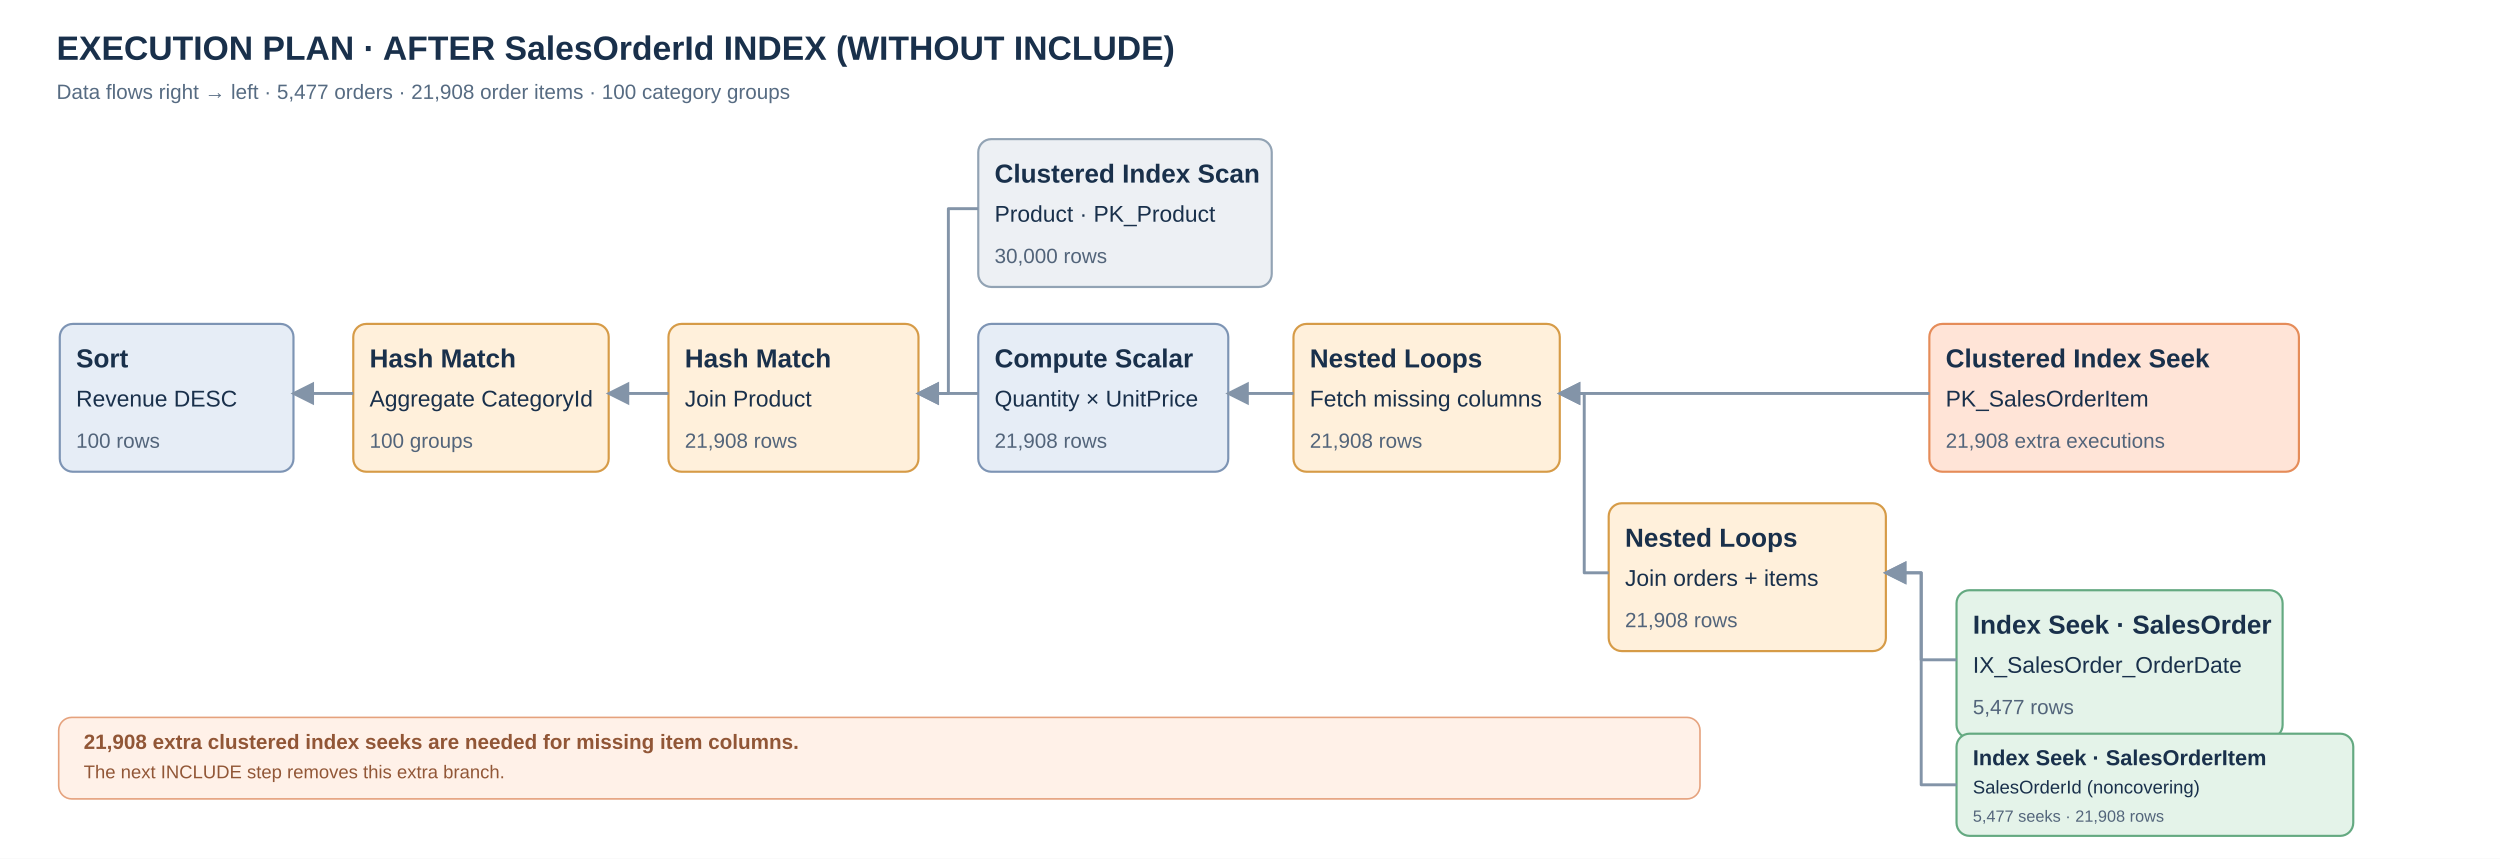
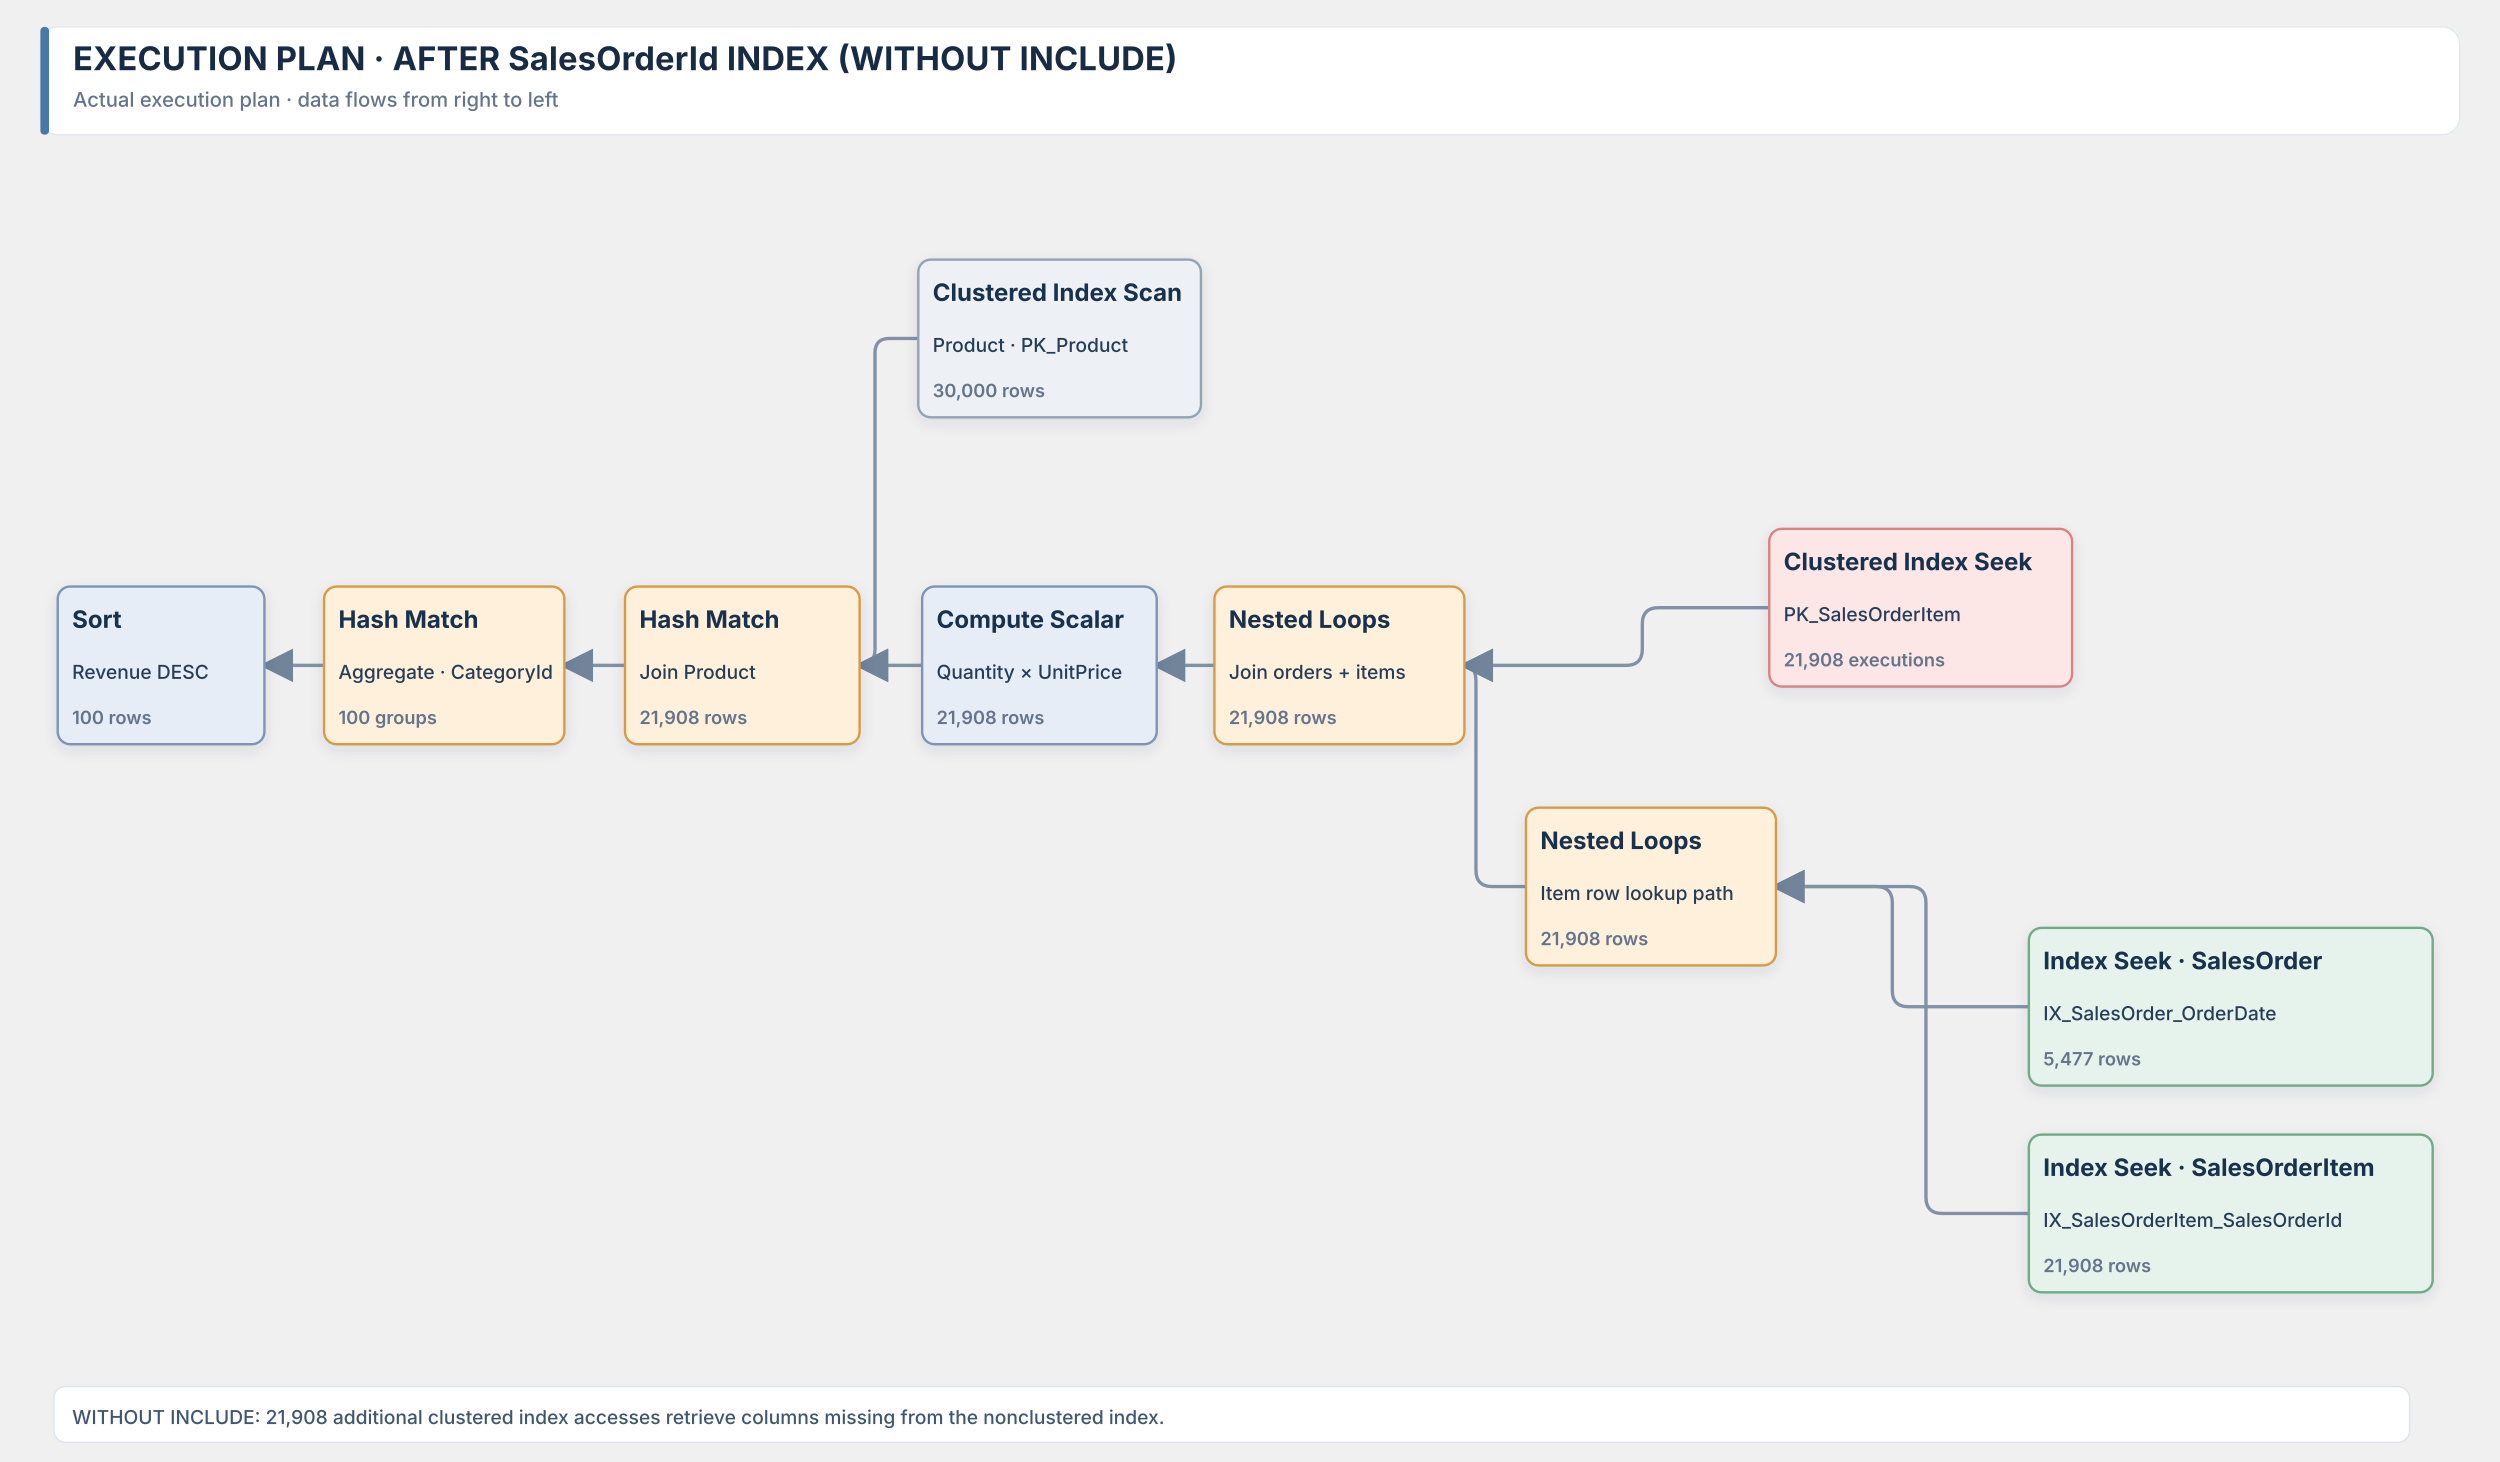
- <svg xmlns="http://www.w3.org/2000/svg" width="2300" height="790" viewBox="0 0 2300 790">
+ <svg xmlns="http://www.w3.org/2000/svg" width="2600" height="1520" viewBox="0 0 2600 1520">
  <defs>
-     <marker id="arrow" markerWidth="8" markerHeight="8" refX="7" refY="4" orient="auto">
-       <path d="M0,0 L8,4 L0,8 Z" fill="#8394a8" />
+     <filter id="shadow" x="-15%" y="-15%" width="130%" height="145%">
+       <feDropShadow dx="0" dy="5" stdDeviation="7" flood-color="#20364f" flood-opacity=".10" />
+     </filter>
+     <marker id="arrow" markerWidth="10" markerHeight="10" refX="8.5" refY="5" orient="auto">
+       <path d="M0,0 L10,5 L0,10 Z" fill="#71849a" />
    </marker>
+     <style>
+       text { font-family: Inter, "Segoe UI", Arial, Helvetica, sans-serif; }
+       .heading { fill:#172b45; font-size:34px; font-weight:750; letter-spacing:.2px; }
+       .subheading { fill:#64748b; font-size:21px; font-weight:450; }
+       .connector { stroke:#8192a7; stroke-width:3.5; fill:none; marker-end:url(#arrow); stroke-linecap:round; stroke-linejoin:round; }
+       .node { stroke-width:2.5; filter:url(#shadow); }
+       .op { fill:#18314d; font-size:25px; font-weight:700; }
+       .detail { fill:#263d57; font-size:20px; font-weight:500; }
+       .metric { fill:#64748b; font-size:19px; font-weight:600; }
+       .note { fill:#405670; font-size:20px; font-weight:550; }
+     </style>
  </defs>
-   <rect width="100%" height="100%" fill="white" />
-   <text x="52" y="55" font-family="Arial,sans-serif" font-size="31" font-weight="bold" fill="#19304b">EXECUTION PLAN · AFTER SalesOrderId INDEX (WITHOUT INCLUDE)</text>
-   <text x="52" y="91" font-family="Arial,sans-serif" font-size="19" fill="#566b82">Data flows right → left · 5,477 orders · 21,908 order items · 100 category groups</text>
-   <rect x="55" y="298" width="215" height="136" rx="12" fill="#e6edf6" stroke="#7d94b4" stroke-width="2" />
-   <text x="70" y="338" font-family="Arial,Helvetica,sans-serif" font-size="24" font-weight="bold" fill="#19304b">Sort</text>
-   <text x="70" y="374" font-family="Arial,Helvetica,sans-serif" font-size="21" font-weight="normal" fill="#19304b">Revenue DESC</text>
-   <text x="70" y="412" font-family="Arial,Helvetica,sans-serif" font-size="19" font-weight="normal" fill="#52647a">100 rows</text>
-   <rect x="325" y="298" width="235" height="136" rx="12" fill="#fff0db" stroke="#d69b47" stroke-width="2" />
-   <text x="340" y="338" font-family="Arial,Helvetica,sans-serif" font-size="24" font-weight="bold" fill="#19304b">Hash Match</text>
-   <text x="340" y="374" font-family="Arial,Helvetica,sans-serif" font-size="21" font-weight="normal" fill="#19304b">Aggregate CategoryId</text>
-   <text x="340" y="412" font-family="Arial,Helvetica,sans-serif" font-size="19" font-weight="normal" fill="#52647a">100 groups</text>
-   <rect x="615" y="298" width="230" height="136" rx="12" fill="#fff0db" stroke="#d69b47" stroke-width="2" />
-   <text x="630" y="338" font-family="Arial,Helvetica,sans-serif" font-size="24" font-weight="bold" fill="#19304b">Hash Match</text>
-   <text x="630" y="374" font-family="Arial,Helvetica,sans-serif" font-size="21" font-weight="normal" fill="#19304b">Join Product</text>
-   <text x="630" y="412" font-family="Arial,Helvetica,sans-serif" font-size="19" font-weight="normal" fill="#52647a">21,908 rows</text>
-   <rect x="900" y="298" width="230" height="136" rx="12" fill="#e6edf6" stroke="#7d94b4" stroke-width="2" />
-   <text x="915" y="338" font-family="Arial,Helvetica,sans-serif" font-size="24" font-weight="bold" fill="#19304b">Compute Scalar</text>
-   <text x="915" y="374" font-family="Arial,Helvetica,sans-serif" font-size="21" font-weight="normal" fill="#19304b">Quantity × UnitPrice</text>
-   <text x="915" y="412" font-family="Arial,Helvetica,sans-serif" font-size="19" font-weight="normal" fill="#52647a">21,908 rows</text>
-   <rect x="900" y="128" width="270" height="136" rx="12" fill="#edf0f4" stroke="#92a3b4" stroke-width="2" />
-   <text x="915" y="168" font-family="Arial,Helvetica,sans-serif" font-size="24" font-weight="bold" fill="#19304b">Clustered Index Scan</text>
-   <text x="915" y="204" font-family="Arial,Helvetica,sans-serif" font-size="21" font-weight="normal" fill="#19304b">Product · PK_Product</text>
-   <text x="915" y="242" font-family="Arial,Helvetica,sans-serif" font-size="19" font-weight="normal" fill="#52647a">30,000 rows</text>
-   <rect x="1190" y="298" width="245" height="136" rx="12" fill="#fff0db" stroke="#d69b47" stroke-width="2" />
-   <text x="1205" y="338" font-family="Arial,Helvetica,sans-serif" font-size="24" font-weight="bold" fill="#19304b">Nested Loops</text>
-   <text x="1205" y="374" font-family="Arial,Helvetica,sans-serif" font-size="21" font-weight="normal" fill="#19304b">Fetch missing columns</text>
-   <text x="1205" y="412" font-family="Arial,Helvetica,sans-serif" font-size="19" font-weight="normal" fill="#52647a">21,908 rows</text>
-   <rect x="1480" y="463" width="255" height="136" rx="12" fill="#fff0db" stroke="#d69b47" stroke-width="2" />
-   <text x="1495" y="503" font-family="Arial,Helvetica,sans-serif" font-size="24" font-weight="bold" fill="#19304b">Nested Loops</text>
-   <text x="1495" y="539" font-family="Arial,Helvetica,sans-serif" font-size="21" font-weight="normal" fill="#19304b">Join orders + items</text>
-   <text x="1495" y="577" font-family="Arial,Helvetica,sans-serif" font-size="19" font-weight="normal" fill="#52647a">21,908 rows</text>
-   <rect x="1775" y="298" width="340" height="136" rx="12" fill="#ffe4d7" stroke="#e58c59" stroke-width="2" />
-   <text x="1790" y="338" font-family="Arial,Helvetica,sans-serif" font-size="24" font-weight="bold" fill="#19304b">Clustered Index Seek</text>
-   <text x="1790" y="374" font-family="Arial,Helvetica,sans-serif" font-size="21" font-weight="normal" fill="#19304b">PK_SalesOrderItem</text>
-   <text x="1790" y="412" font-family="Arial,Helvetica,sans-serif" font-size="19" font-weight="normal" fill="#52647a">21,908 extra executions</text>
-   <rect x="1800" y="543" width="300" height="136" rx="12" fill="#e4f3e9" stroke="#64a981" stroke-width="2" />
-   <text x="1815" y="583" font-family="Arial,Helvetica,sans-serif" font-size="24" font-weight="bold" fill="#19304b">Index Seek · SalesOrder</text>
-   <text x="1815" y="619" font-family="Arial,Helvetica,sans-serif" font-size="21" font-weight="normal" fill="#19304b">IX_SalesOrder_OrderDate</text>
-   <text x="1815" y="657" font-family="Arial,Helvetica,sans-serif" font-size="19" font-weight="normal" fill="#52647a">5,477 rows</text>
-   <rect x="1800" y="675" width="365" height="94" rx="12" fill="#e4f3e9" stroke="#64a981" stroke-width="2" />
-   <text x="1815" y="704" font-family="Arial,Helvetica,sans-serif" font-size="20" font-weight="bold" fill="#19304b">Index Seek · SalesOrderItem</text>
-   <text x="1815" y="730" font-family="Arial,Helvetica,sans-serif" font-size="17" font-weight="normal" fill="#19304b">SalesOrderId (noncovering)</text>
-   <text x="1815" y="756" font-family="Arial,Helvetica,sans-serif" font-size="15" font-weight="normal" fill="#52647a">5,477 seeks · 21,908 rows</text>
-   <path d="M 325 362.0 L 297.5 362.0 L 297.5 362.0 L 270 362.0" fill="none" stroke="#8394a8" stroke-width="2.7" stroke-linejoin="round" marker-end="url(#arrow)" />
-   <path d="M 615 362.0 L 587.5 362.0 L 587.5 362.0 L 560 362.0" fill="none" stroke="#8394a8" stroke-width="2.7" stroke-linejoin="round" marker-end="url(#arrow)" />
-   <path d="M 900 362.0 L 872.5 362.0 L 872.5 362.0 L 845 362.0" fill="none" stroke="#8394a8" stroke-width="2.7" stroke-linejoin="round" marker-end="url(#arrow)" />
-   <path d="M 900 192.0 L 872.5 192.0 L 872.5 362.0 L 845 362.0" fill="none" stroke="#8394a8" stroke-width="2.7" stroke-linejoin="round" marker-end="url(#arrow)" />
-   <path d="M 1190 362.0 L 1160.0 362.0 L 1160.0 362.0 L 1130 362.0" fill="none" stroke="#8394a8" stroke-width="2.7" stroke-linejoin="round" marker-end="url(#arrow)" />
-   <path d="M 1480 527.0 L 1457.5 527.0 L 1457.5 362.0 L 1435 362.0" fill="none" stroke="#8394a8" stroke-width="2.7" stroke-linejoin="round" marker-end="url(#arrow)" />
-   <path d="M 1775 362.0 L 1605.0 362.0 L 1605.0 362.0 L 1435 362.0" fill="none" stroke="#8394a8" stroke-width="2.7" stroke-linejoin="round" marker-end="url(#arrow)" />
-   <path d="M 1800 607.0 L 1767.5 607.0 L 1767.5 527.0 L 1735 527.0" fill="none" stroke="#8394a8" stroke-width="2.7" stroke-linejoin="round" marker-end="url(#arrow)" />
-   <path d="M 1800 722.0 L 1767.5 722.0 L 1767.5 527.0 L 1735 527.0" fill="none" stroke="#8394a8" stroke-width="2.7" stroke-linejoin="round" marker-end="url(#arrow)" />
-   <rect x="54" y="660" width="1510" height="75" rx="12" fill="#fff1e8" stroke="#e5a27d" stroke-width="1.5" />
-   <text x="77" y="689" font-family="Arial,sans-serif" font-size="19" font-weight="bold" fill="#915636">21,908 extra clustered index seeks are needed for missing item columns.</text>
-   <text x="77" y="716" font-family="Arial,sans-serif" font-size="17" fill="#915636">The next INCLUDE step removes this extra branch.</text>
+   <rect x="42" y="28" width="2516" height="112" rx="18" fill="#ffffff" stroke="#e2e8f0" stroke-width="1.5" />
+   <rect x="42" y="28" width="9" height="112" rx="4" fill="#4778a8" />
+   <text x="76" y="73" class="heading">EXECUTION PLAN · AFTER SalesOrderId INDEX (WITHOUT INCLUDE)</text>
+   <text x="76" y="111" class="subheading">Actual execution plan · data flows from right to left</text>
+   <path d="M 337 692 H 275" class="connector" />
+   <path d="M 650 692 H 587" class="connector" />
+   <path d="M 959 692 H 894" class="connector" />
+   <path d="M 955 352 H 925 Q 910 352 910 367 V 675 Q 910 692 894 692" class="connector" />
+   <path d="M 1263 692 H 1203" class="connector" />
+   <path d="M 1587 922 H 1552 Q 1535 922 1535 905 V 709 Q 1535 692 1523 692" class="connector" />
+   <path d="M 1840 632 H 1725 Q 1708 632 1708 649 V 675 Q 1708 692 1691 692 H 1523" class="connector" />
+   <path d="M 2110 1047 H 1985 Q 1968 1047 1968 1030 V 939 Q 1968 922 1951 922 H 1847" class="connector" />
+   <path d="M 2110 1262 H 2020 Q 2003 1262 2003 1245 V 939 Q 2003 922 1986 922 H 1847" class="connector" />
+   <rect x="60" y="610" width="215" height="164" rx="13" fill="#e6edf6" stroke="#7d94b4" stroke-width="2.5" filter="url(#shadow)" />
+   <text x="75" y="653" fill="#19304b" class="op">Sort</text>
+   <text x="75" y="706" fill="#19304b" class="detail">Revenue DESC</text>
+   <text x="75" y="753" class="metric">100 rows</text>
+   <rect x="337" y="610" width="250" height="164" rx="13" fill="#fff0db" stroke="#d69b47" stroke-width="2.5" filter="url(#shadow)" />
+   <text x="352" y="653" fill="#19304b" class="op">Hash Match</text>
+   <text x="352" y="706" fill="#19304b" class="detail">Aggregate · CategoryId</text>
+   <text x="352" y="753" class="metric">100 groups</text>
+   <rect x="650" y="610" width="244" height="164" rx="13" fill="#fff0db" stroke="#d69b47" stroke-width="2.5" filter="url(#shadow)" />
+   <text x="665" y="653" fill="#19304b" class="op">Hash Match</text>
+   <text x="665" y="706" fill="#19304b" class="detail">Join Product</text>
+   <text x="665" y="753" class="metric">21,908 rows</text>
+   <rect x="959" y="610" width="244" height="164" rx="13" fill="#e6edf6" stroke="#7d94b4" stroke-width="2.5" filter="url(#shadow)" />
+   <text x="974" y="653" fill="#19304b" class="op">Compute Scalar</text>
+   <text x="974" y="706" fill="#19304b" class="detail">Quantity × UnitPrice</text>
+   <text x="974" y="753" class="metric">21,908 rows</text>
+   <rect x="955" y="270" width="294" height="164" rx="13" fill="#edf0f4" stroke="#92a3b4" stroke-width="2.5" filter="url(#shadow)" />
+   <text x="970" y="313" fill="#19304b" class="op">Clustered Index Scan</text>
+   <text x="970" y="366" fill="#19304b" class="detail">Product · PK_Product</text>
+   <text x="970" y="413" class="metric">30,000 rows</text>
+   <rect x="1263" y="610" width="260" height="164" rx="13" fill="#fff0db" stroke="#d69b47" stroke-width="2.5" filter="url(#shadow)" />
+   <text x="1278" y="653" fill="#19304b" class="op">Nested Loops</text>
+   <text x="1278" y="706" fill="#19304b" class="detail">Join orders + items</text>
+   <text x="1278" y="753" class="metric">21,908 rows</text>
+   <rect x="1587" y="840" width="260" height="164" rx="13" fill="#fff0db" stroke="#d69b47" stroke-width="2.5" filter="url(#shadow)" />
+   <text x="1602" y="883" fill="#19304b" class="op">Nested Loops</text>
+   <text x="1602" y="936" fill="#19304b" class="detail">Item row lookup path</text>
+   <text x="1602" y="983" class="metric">21,908 rows</text>
+   <rect x="1840" y="550" width="315" height="164" rx="13" fill="#fce6e6" stroke="#d98282" stroke-width="2.5" filter="url(#shadow)" />
+   <text x="1855" y="593" fill="#19304b" class="op">Clustered Index Seek</text>
+   <text x="1855" y="646" fill="#19304b" class="detail">PK_SalesOrderItem</text>
+   <text x="1855" y="693" class="metric">21,908 executions</text>
+   <rect x="2110" y="965" width="420" height="164" rx="13" fill="#e5f3ec" stroke="#70aa89" stroke-width="2.5" filter="url(#shadow)" />
+   <text x="2125" y="1008" fill="#19304b" class="op">Index Seek · SalesOrder</text>
+   <text x="2125" y="1061" fill="#19304b" class="detail">IX_SalesOrder_OrderDate</text>
+   <text x="2125" y="1108" class="metric">5,477 rows</text>
+   <rect x="2110" y="1180" width="420" height="164" rx="13" fill="#e5f3ec" stroke="#70aa89" stroke-width="2.5" filter="url(#shadow)" />
+   <text x="2125" y="1223" fill="#19304b" class="op">Index Seek · SalesOrderItem</text>
+   <text x="2125" y="1276" fill="#19304b" class="detail">IX_SalesOrderItem_SalesOrderId</text>
+   <text x="2125" y="1323" class="metric">21,908 rows</text>
+   <rect x="56" y="1442" width="2450" height="58" rx="12" fill="#ffffff" stroke="#dbe4ee" stroke-width="1.5" />
+   <text x="75" y="1481" class="note">WITHOUT INCLUDE: 21,908 additional clustered index accesses retrieve columns missing from the nonclustered index.</text>
</svg>
